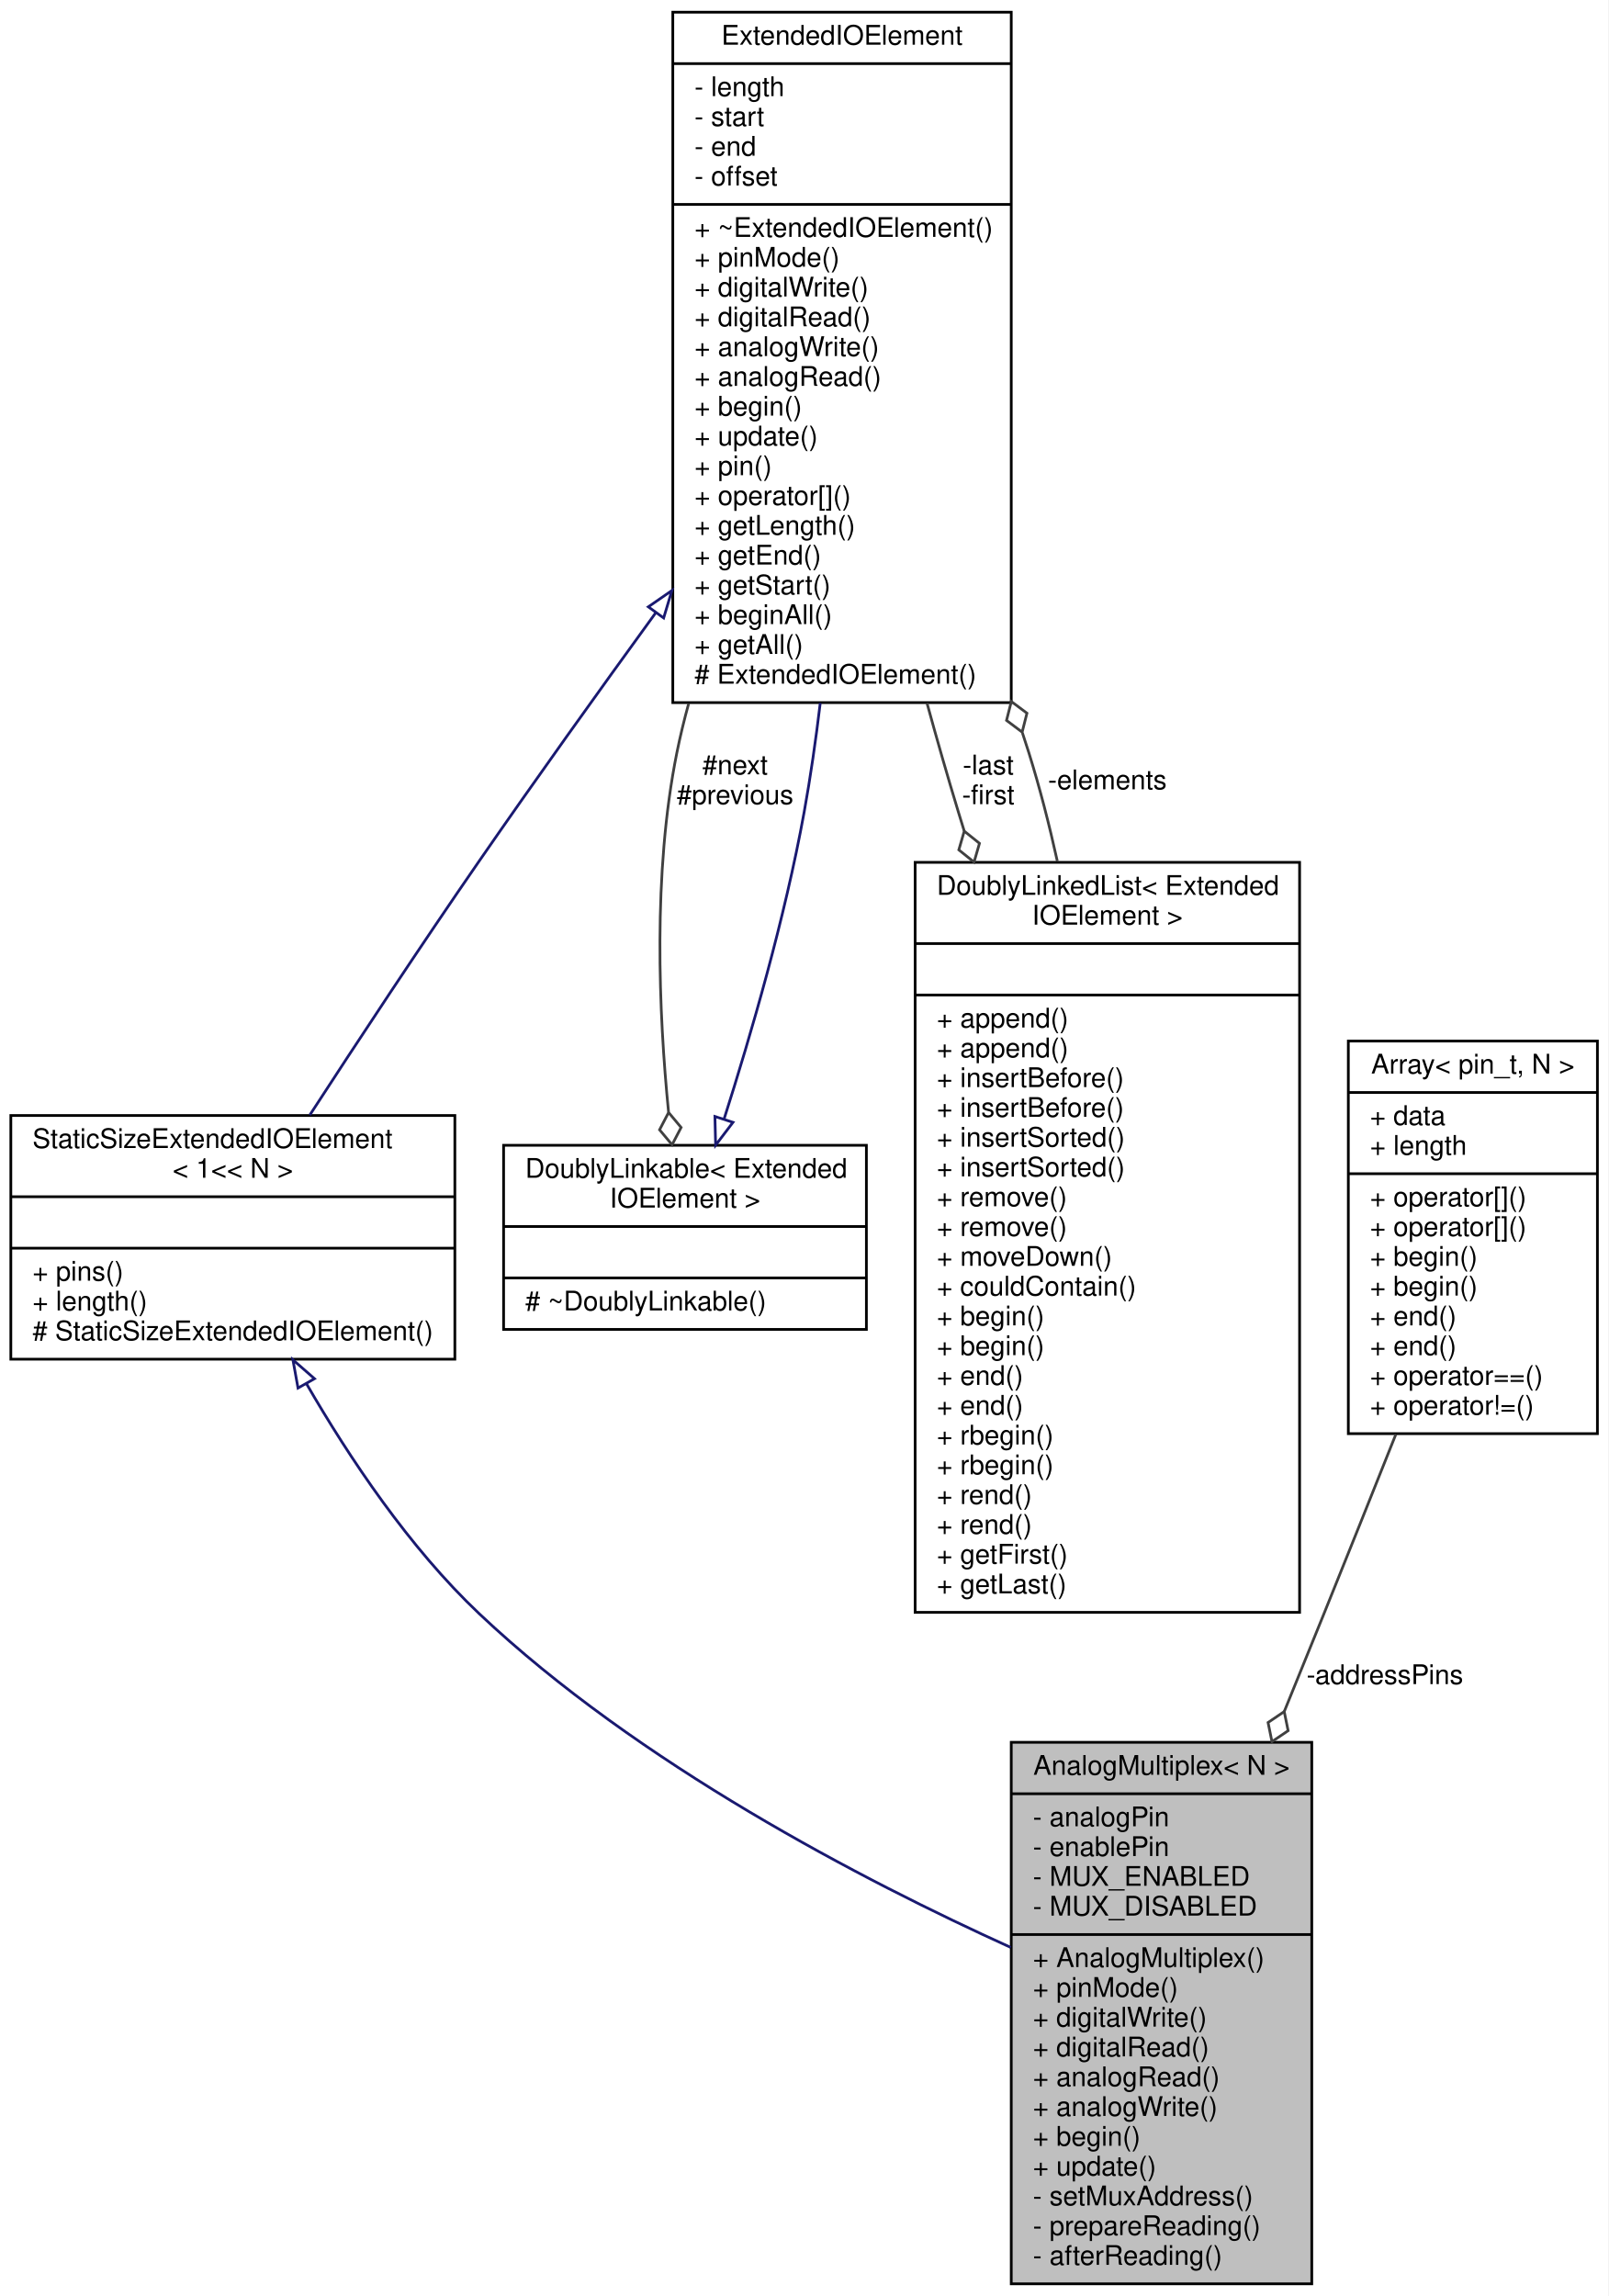
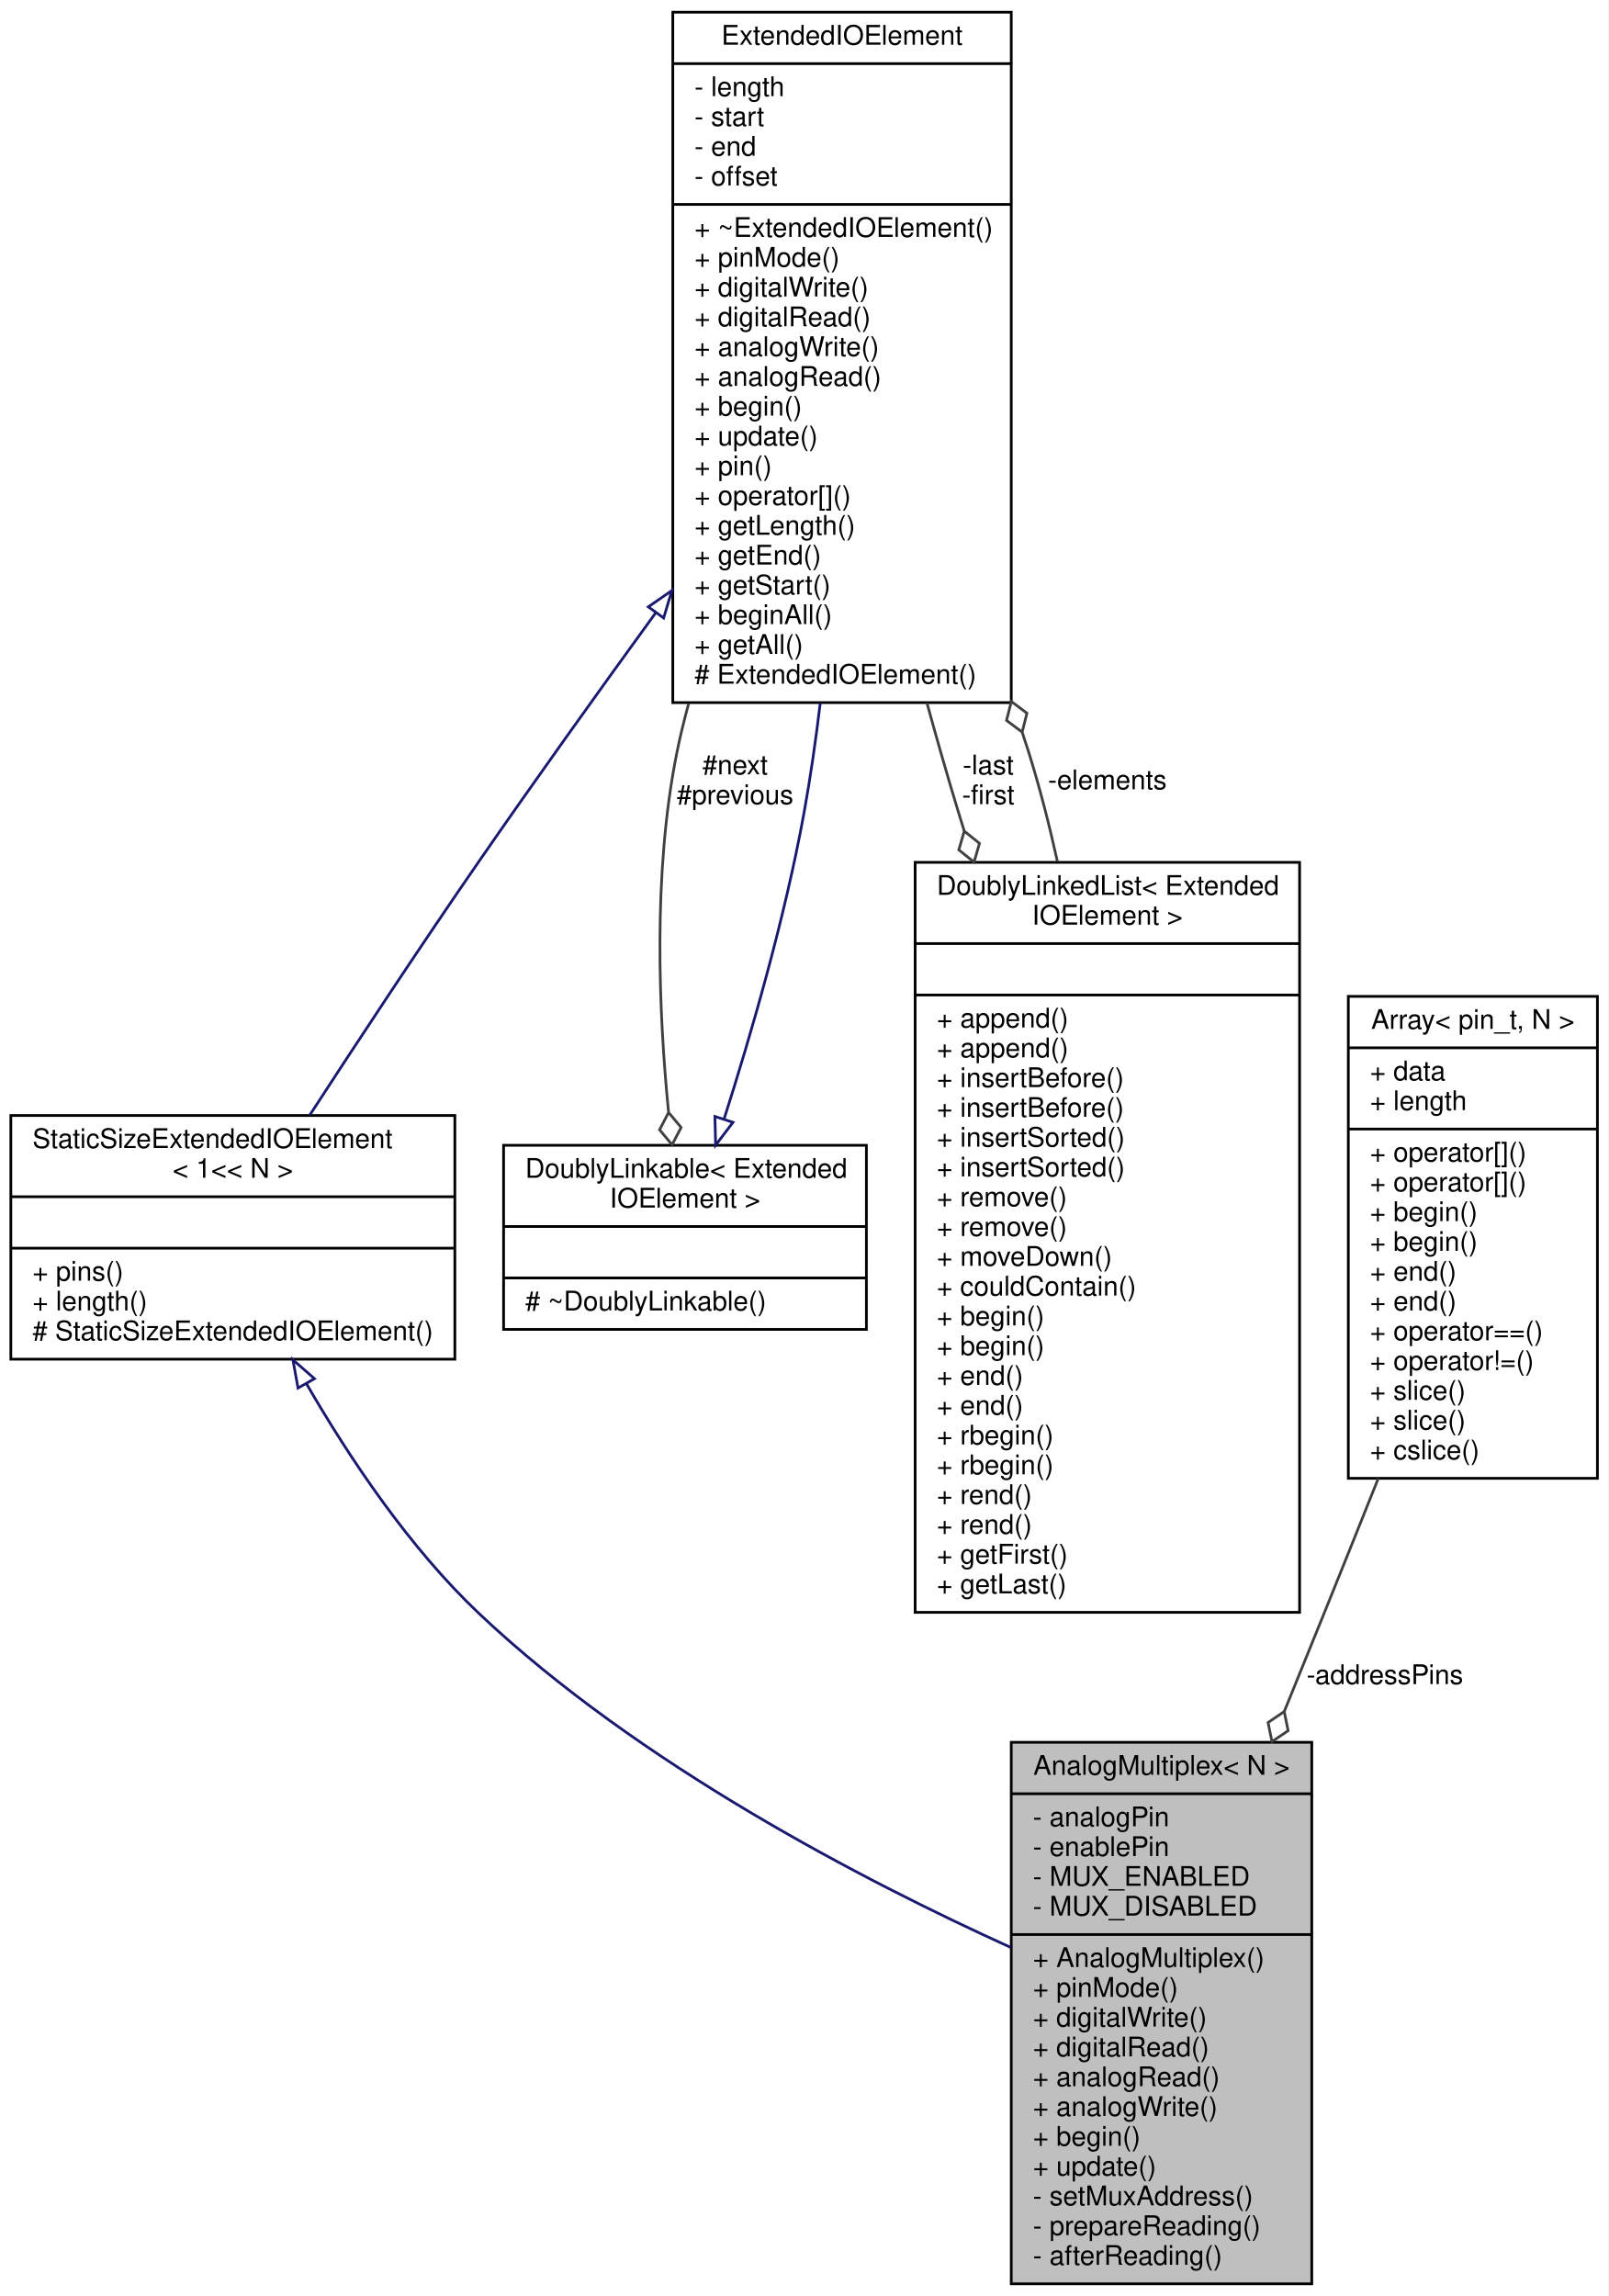
<svg xmlns="http://www.w3.org/2000/svg" xmlns:xlink="http://www.w3.org/1999/xlink" width="594pt" height="848pt" viewBox="0.00 0.00 594.00 848.00">
  <g id="graph0" class="graph" transform="scale(1 1) rotate(0) translate(4 844)">
    <polygon fill="white" stroke="none" points="-4,4 -4,-844 590,-844 590,4 -4,4" />
    <g id="node1" class="node">
      <g id="a_node1">
        <a xlink:title="A class for reading multiplexed analog inputs.">
          <polygon fill="#bfbfbf" stroke="black" points="369.5,-0.5 369.5,-200.5 480.5,-200.5 480.5,-0.5 369.5,-0.5" />
          <text text-anchor="middle" x="425" y="-188.5" font-family="Helvetica,sans-Serif" font-size="10.00">AnalogMultiplex&lt; N &gt;</text>
          <polyline fill="none" stroke="black" points="369.5,-181.5 480.5,-181.5 " />
          <text text-anchor="start" x="377.5" y="-169.5" font-family="Helvetica,sans-Serif" font-size="10.00">- analogPin</text>
          <text text-anchor="start" x="377.5" y="-158.5" font-family="Helvetica,sans-Serif" font-size="10.00">- enablePin</text>
          <text text-anchor="start" x="377.5" y="-147.5" font-family="Helvetica,sans-Serif" font-size="10.00">- MUX_ENABLED</text>
          <text text-anchor="start" x="377.5" y="-136.5" font-family="Helvetica,sans-Serif" font-size="10.00">- MUX_DISABLED</text>
          <polyline fill="none" stroke="black" points="369.5,-129.5 480.5,-129.5 " />
          <text text-anchor="start" x="377.5" y="-117.5" font-family="Helvetica,sans-Serif" font-size="10.00">+ AnalogMultiplex()</text>
          <text text-anchor="start" x="377.5" y="-106.5" font-family="Helvetica,sans-Serif" font-size="10.00">+ pinMode()</text>
          <text text-anchor="start" x="377.5" y="-95.5" font-family="Helvetica,sans-Serif" font-size="10.00">+ digitalWrite()</text>
          <text text-anchor="start" x="377.5" y="-84.5" font-family="Helvetica,sans-Serif" font-size="10.00">+ digitalRead()</text>
          <text text-anchor="start" x="377.5" y="-73.5" font-family="Helvetica,sans-Serif" font-size="10.00">+ analogRead()</text>
          <text text-anchor="start" x="377.5" y="-62.5" font-family="Helvetica,sans-Serif" font-size="10.00">+ analogWrite()</text>
          <text text-anchor="start" x="377.5" y="-51.5" font-family="Helvetica,sans-Serif" font-size="10.00">+ begin()</text>
          <text text-anchor="start" x="377.5" y="-40.5" font-family="Helvetica,sans-Serif" font-size="10.00">+ update()</text>
          <text text-anchor="start" x="377.5" y="-29.5" font-family="Helvetica,sans-Serif" font-size="10.00">- setMuxAddress()</text>
          <text text-anchor="start" x="377.5" y="-18.5" font-family="Helvetica,sans-Serif" font-size="10.00">- prepareReading()</text>
          <text text-anchor="start" x="377.5" y="-7.5" font-family="Helvetica,sans-Serif" font-size="10.00">- afterReading()</text>
        </a>
      </g>
    </g>
    <g id="node2" class="node">
      <g id="a_node2">
        <a xlink:href="../../d1/d13/classStaticSizeExtendedIOElement.html" target="_top" xlink:title=" ">
          <polygon fill="white" stroke="black" points="0,-342 0,-432 164,-432 164,-342 0,-342" />
          <text text-anchor="start" x="8" y="-420" font-family="Helvetica,sans-Serif" font-size="10.00">StaticSizeExtendedIOElement</text>
          <text text-anchor="middle" x="82" y="-409" font-family="Helvetica,sans-Serif" font-size="10.00">&lt; 1&lt;&lt; N &gt;</text>
          <polyline fill="none" stroke="black" points="0,-402 164,-402 " />
          <text text-anchor="middle" x="82" y="-390" font-family="Helvetica,sans-Serif" font-size="10.00"> </text>
          <polyline fill="none" stroke="black" points="0,-383 164,-383 " />
          <text text-anchor="start" x="8" y="-371" font-family="Helvetica,sans-Serif" font-size="10.00">+ pins()</text>
          <text text-anchor="start" x="8" y="-360" font-family="Helvetica,sans-Serif" font-size="10.00">+ length()</text>
          <text text-anchor="start" x="8" y="-349" font-family="Helvetica,sans-Serif" font-size="10.00"># StaticSizeExtendedIOElement()</text>
        </a>
      </g>
    </g>
    <g id="edge1" class="edge">
      <path fill="none" stroke="midnightblue" d="M109.151,-333.009C125.115,-305.383 147.217,-272.369 173,-248 231.569,-192.643 314.787,-149.467 369.322,-124.738" />
      <polygon fill="none" stroke="midnightblue" points="106.07,-331.346 104.186,-341.772 112.161,-334.797 106.07,-331.346" />
    </g>
    <g id="node3" class="node">
      <g id="a_node3">
        <a xlink:href="../../de/d4e/classExtendedIOElement.html" target="_top" xlink:title="An abstract base class for Extended Input/Output elements.">
          <polygon fill="white" stroke="black" points="244.5,-584.5 244.5,-839.5 369.5,-839.5 369.5,-584.5 244.5,-584.5" />
          <text text-anchor="middle" x="307" y="-827.5" font-family="Helvetica,sans-Serif" font-size="10.00">ExtendedIOElement</text>
          <polyline fill="none" stroke="black" points="244.5,-820.5 369.5,-820.5 " />
          <text text-anchor="start" x="252.5" y="-808.5" font-family="Helvetica,sans-Serif" font-size="10.00">- length</text>
          <text text-anchor="start" x="252.5" y="-797.5" font-family="Helvetica,sans-Serif" font-size="10.00">- start</text>
          <text text-anchor="start" x="252.5" y="-786.5" font-family="Helvetica,sans-Serif" font-size="10.00">- end</text>
          <text text-anchor="start" x="252.5" y="-775.5" font-family="Helvetica,sans-Serif" font-size="10.00">- offset</text>
          <polyline fill="none" stroke="black" points="244.5,-768.5 369.5,-768.5 " />
          <text text-anchor="start" x="252.5" y="-756.5" font-family="Helvetica,sans-Serif" font-size="10.00">+ ~ExtendedIOElement()</text>
          <text text-anchor="start" x="252.5" y="-745.5" font-family="Helvetica,sans-Serif" font-size="10.00">+ pinMode()</text>
          <text text-anchor="start" x="252.5" y="-734.5" font-family="Helvetica,sans-Serif" font-size="10.00">+ digitalWrite()</text>
          <text text-anchor="start" x="252.5" y="-723.5" font-family="Helvetica,sans-Serif" font-size="10.00">+ digitalRead()</text>
          <text text-anchor="start" x="252.5" y="-712.5" font-family="Helvetica,sans-Serif" font-size="10.00">+ analogWrite()</text>
          <text text-anchor="start" x="252.5" y="-701.5" font-family="Helvetica,sans-Serif" font-size="10.00">+ analogRead()</text>
          <text text-anchor="start" x="252.5" y="-690.5" font-family="Helvetica,sans-Serif" font-size="10.00">+ begin()</text>
          <text text-anchor="start" x="252.5" y="-679.5" font-family="Helvetica,sans-Serif" font-size="10.00">+ update()</text>
          <text text-anchor="start" x="252.5" y="-668.5" font-family="Helvetica,sans-Serif" font-size="10.00">+ pin()</text>
          <text text-anchor="start" x="252.5" y="-657.5" font-family="Helvetica,sans-Serif" font-size="10.00">+ operator[]()</text>
          <text text-anchor="start" x="252.5" y="-646.5" font-family="Helvetica,sans-Serif" font-size="10.00">+ getLength()</text>
          <text text-anchor="start" x="252.5" y="-635.5" font-family="Helvetica,sans-Serif" font-size="10.00">+ getEnd()</text>
          <text text-anchor="start" x="252.5" y="-624.5" font-family="Helvetica,sans-Serif" font-size="10.00">+ getStart()</text>
          <text text-anchor="start" x="252.5" y="-613.5" font-family="Helvetica,sans-Serif" font-size="10.00">+ beginAll()</text>
          <text text-anchor="start" x="252.5" y="-602.5" font-family="Helvetica,sans-Serif" font-size="10.00">+ getAll()</text>
          <text text-anchor="start" x="252.5" y="-591.5" font-family="Helvetica,sans-Serif" font-size="10.00"># ExtendedIOElement()</text>
        </a>
      </g>
    </g>
    <g id="edge2" class="edge">
      <path fill="none" stroke="midnightblue" d="M238.247,-617.759C217.052,-588.57 193.821,-556.116 173,-526 151.538,-494.958 128.114,-459.395 110.406,-432.145" />
      <polygon fill="none" stroke="midnightblue" points="235.455,-619.872 244.167,-625.901 241.117,-615.755 235.455,-619.872" />
    </g>
    <g id="node4" class="node">
      <g id="a_node4">
        <a xlink:href="../../d4/d23/classDoublyLinkable.html" target="_top" xlink:title=" ">
          <polygon fill="white" stroke="black" points="182,-353 182,-421 316,-421 316,-353 182,-353" />
          <text text-anchor="start" x="190" y="-409" font-family="Helvetica,sans-Serif" font-size="10.00">DoublyLinkable&lt; Extended</text>
          <text text-anchor="middle" x="249" y="-398" font-family="Helvetica,sans-Serif" font-size="10.00">IOElement &gt;</text>
          <polyline fill="none" stroke="black" points="182,-391 316,-391 " />
          <text text-anchor="middle" x="249" y="-379" font-family="Helvetica,sans-Serif" font-size="10.00"> </text>
          <polyline fill="none" stroke="black" points="182,-372 316,-372 " />
          <text text-anchor="start" x="190" y="-360" font-family="Helvetica,sans-Serif" font-size="10.00"># ~DoublyLinkable()</text>
        </a>
      </g>
    </g>
    <g id="edge4" class="edge">
      <path fill="none" stroke="#404040" d="M250.364,-584.197C248.688,-578.108 247.215,-572.023 246,-566 237.032,-521.554 239.327,-469.594 242.922,-433.327" />
      <polygon fill="none" stroke="#404040" points="242.944,-433.123 239.611,-426.728 244.232,-421.192 247.565,-427.587 242.944,-433.123" />
      <text text-anchor="middle" x="267.5" y="-558" font-family="Helvetica,sans-Serif" font-size="10.00"> #next</text>
      <text text-anchor="middle" x="267.5" y="-547" font-family="Helvetica,sans-Serif" font-size="10.00">#previous</text>
    </g>
    <g id="node5" class="node">
      <g id="a_node5">
        <a xlink:href="../../dd/d16/classDoublyLinkedList.html" target="_top" xlink:title=" ">
          <polygon fill="white" stroke="black" points="334,-248.5 334,-525.5 476,-525.5 476,-248.5 334,-248.5" />
          <text text-anchor="start" x="342" y="-513.5" font-family="Helvetica,sans-Serif" font-size="10.00">DoublyLinkedList&lt; Extended</text>
          <text text-anchor="middle" x="405" y="-502.5" font-family="Helvetica,sans-Serif" font-size="10.00">IOElement &gt;</text>
          <polyline fill="none" stroke="black" points="334,-495.5 476,-495.5 " />
          <text text-anchor="middle" x="405" y="-483.5" font-family="Helvetica,sans-Serif" font-size="10.00"> </text>
          <polyline fill="none" stroke="black" points="334,-476.5 476,-476.5 " />
          <text text-anchor="start" x="342" y="-464.5" font-family="Helvetica,sans-Serif" font-size="10.00">+ append()</text>
          <text text-anchor="start" x="342" y="-453.5" font-family="Helvetica,sans-Serif" font-size="10.00">+ append()</text>
          <text text-anchor="start" x="342" y="-442.5" font-family="Helvetica,sans-Serif" font-size="10.00">+ insertBefore()</text>
          <text text-anchor="start" x="342" y="-431.5" font-family="Helvetica,sans-Serif" font-size="10.00">+ insertBefore()</text>
          <text text-anchor="start" x="342" y="-420.5" font-family="Helvetica,sans-Serif" font-size="10.00">+ insertSorted()</text>
          <text text-anchor="start" x="342" y="-409.5" font-family="Helvetica,sans-Serif" font-size="10.00">+ insertSorted()</text>
          <text text-anchor="start" x="342" y="-398.5" font-family="Helvetica,sans-Serif" font-size="10.00">+ remove()</text>
          <text text-anchor="start" x="342" y="-387.5" font-family="Helvetica,sans-Serif" font-size="10.00">+ remove()</text>
          <text text-anchor="start" x="342" y="-376.5" font-family="Helvetica,sans-Serif" font-size="10.00">+ moveDown()</text>
          <text text-anchor="start" x="342" y="-365.5" font-family="Helvetica,sans-Serif" font-size="10.00">+ couldContain()</text>
          <text text-anchor="start" x="342" y="-354.5" font-family="Helvetica,sans-Serif" font-size="10.00">+ begin()</text>
          <text text-anchor="start" x="342" y="-343.5" font-family="Helvetica,sans-Serif" font-size="10.00">+ begin()</text>
          <text text-anchor="start" x="342" y="-332.5" font-family="Helvetica,sans-Serif" font-size="10.00">+ end()</text>
          <text text-anchor="start" x="342" y="-321.5" font-family="Helvetica,sans-Serif" font-size="10.00">+ end()</text>
          <text text-anchor="start" x="342" y="-310.5" font-family="Helvetica,sans-Serif" font-size="10.00">+ rbegin()</text>
          <text text-anchor="start" x="342" y="-299.5" font-family="Helvetica,sans-Serif" font-size="10.00">+ rbegin()</text>
          <text text-anchor="start" x="342" y="-288.5" font-family="Helvetica,sans-Serif" font-size="10.00">+ rend()</text>
          <text text-anchor="start" x="342" y="-277.5" font-family="Helvetica,sans-Serif" font-size="10.00">+ rend()</text>
          <text text-anchor="start" x="342" y="-266.5" font-family="Helvetica,sans-Serif" font-size="10.00">+ getFirst()</text>
          <text text-anchor="start" x="342" y="-255.5" font-family="Helvetica,sans-Serif" font-size="10.00">+ getLast()</text>
        </a>
      </g>
    </g>
    <g id="edge6" class="edge">
      <path fill="none" stroke="#404040" d="M338.362,-584.384C342.118,-570.707 346.033,-557.032 350,-544 350.69,-541.734 351.392,-539.451 352.106,-537.156" />
      <polygon fill="none" stroke="#404040" points="352.144,-537.035 350.138,-530.108 355.76,-525.592 357.766,-532.519 352.144,-537.035" />
      <text text-anchor="middle" x="361" y="-558" font-family="Helvetica,sans-Serif" font-size="10.00"> -last</text>
      <text text-anchor="middle" x="361" y="-547" font-family="Helvetica,sans-Serif" font-size="10.00">-first</text>
    </g>
    <g id="edge3" class="edge">
      <path fill="none" stroke="midnightblue" d="M263.426,-430.678C273.338,-461.744 285.937,-505.023 293,-544 295.361,-557.026 297.324,-570.697 298.958,-584.372" />
      <polygon fill="none" stroke="midnightblue" points="266.718,-429.481 260.313,-421.041 260.057,-431.633 266.718,-429.481" />
    </g>
    <g id="edge5" class="edge">
      <path fill="none" stroke="#404040" d="M386.518,-525.932C383.499,-539.594 380.015,-553.149 376,-566 375.237,-568.443 374.44,-570.897 373.612,-573.358" />
      <polygon fill="none" stroke="#404040" points="373.526,-573.601 375.298,-580.591 369.528,-584.915 367.756,-577.925 373.526,-573.601" />
      <text text-anchor="middle" x="405" y="-552.5" font-family="Helvetica,sans-Serif" font-size="10.00"> -elements</text>
    </g>
    <g id="node6" class="node">
      <g id="a_node6">
        <a xlink:href="../../d7/d6a/structArray.html" target="_top" xlink:title=" ">
-           <polygon fill="white" stroke="black" points="494,-314.5 494,-459.5 586,-459.5 586,-314.5 494,-314.5" />
-           <text text-anchor="middle" x="540" y="-447.5" font-family="Helvetica,sans-Serif" font-size="10.00">Array&lt; pin_t, N &gt;</text>
-           <polyline fill="none" stroke="black" points="494,-440.5 586,-440.5 " />
-           <text text-anchor="start" x="502" y="-428.5" font-family="Helvetica,sans-Serif" font-size="10.00">+ data</text>
-           <text text-anchor="start" x="502" y="-417.5" font-family="Helvetica,sans-Serif" font-size="10.00">+ length</text>
-           <polyline fill="none" stroke="black" points="494,-410.5 586,-410.5 " />
-           <text text-anchor="start" x="502" y="-398.5" font-family="Helvetica,sans-Serif" font-size="10.00">+ operator[]()</text>
-           <text text-anchor="start" x="502" y="-387.5" font-family="Helvetica,sans-Serif" font-size="10.00">+ operator[]()</text>
-           <text text-anchor="start" x="502" y="-376.5" font-family="Helvetica,sans-Serif" font-size="10.00">+ begin()</text>
-           <text text-anchor="start" x="502" y="-365.5" font-family="Helvetica,sans-Serif" font-size="10.00">+ begin()</text>
-           <text text-anchor="start" x="502" y="-354.5" font-family="Helvetica,sans-Serif" font-size="10.00">+ end()</text>
-           <text text-anchor="start" x="502" y="-343.5" font-family="Helvetica,sans-Serif" font-size="10.00">+ end()</text>
-           <text text-anchor="start" x="502" y="-332.5" font-family="Helvetica,sans-Serif" font-size="10.00">+ operator==()</text>
-           <text text-anchor="start" x="502" y="-321.5" font-family="Helvetica,sans-Serif" font-size="10.00">+ operator!=()</text>
+           <polygon fill="white" stroke="black" points="494,-298 494,-476 586,-476 586,-298 494,-298" />
+           <text text-anchor="middle" x="540" y="-464" font-family="Helvetica,sans-Serif" font-size="10.00">Array&lt; pin_t, N &gt;</text>
+           <polyline fill="none" stroke="black" points="494,-457 586,-457 " />
+           <text text-anchor="start" x="502" y="-445" font-family="Helvetica,sans-Serif" font-size="10.00">+ data</text>
+           <text text-anchor="start" x="502" y="-434" font-family="Helvetica,sans-Serif" font-size="10.00">+ length</text>
+           <polyline fill="none" stroke="black" points="494,-427 586,-427 " />
+           <text text-anchor="start" x="502" y="-415" font-family="Helvetica,sans-Serif" font-size="10.00">+ operator[]()</text>
+           <text text-anchor="start" x="502" y="-404" font-family="Helvetica,sans-Serif" font-size="10.00">+ operator[]()</text>
+           <text text-anchor="start" x="502" y="-393" font-family="Helvetica,sans-Serif" font-size="10.00">+ begin()</text>
+           <text text-anchor="start" x="502" y="-382" font-family="Helvetica,sans-Serif" font-size="10.00">+ begin()</text>
+           <text text-anchor="start" x="502" y="-371" font-family="Helvetica,sans-Serif" font-size="10.00">+ end()</text>
+           <text text-anchor="start" x="502" y="-360" font-family="Helvetica,sans-Serif" font-size="10.00">+ end()</text>
+           <text text-anchor="start" x="502" y="-349" font-family="Helvetica,sans-Serif" font-size="10.00">+ operator==()</text>
+           <text text-anchor="start" x="502" y="-338" font-family="Helvetica,sans-Serif" font-size="10.00">+ operator!=()</text>
+           <text text-anchor="start" x="502" y="-327" font-family="Helvetica,sans-Serif" font-size="10.00">+ slice()</text>
+           <text text-anchor="start" x="502" y="-316" font-family="Helvetica,sans-Serif" font-size="10.00">+ slice()</text>
+           <text text-anchor="start" x="502" y="-305" font-family="Helvetica,sans-Serif" font-size="10.00">+ cslice()</text>
        </a>
      </g>
    </g>
    <g id="edge7" class="edge">
-       <path fill="none" stroke="#404040" d="M511.582,-314.324C503.075,-292.967 493.696,-269.522 485,-248 480.27,-236.294 475.306,-224.071 470.343,-211.895" />
+       <path fill="none" stroke="#404040" d="M505.063,-297.977C498.428,-281.365 491.522,-264.141 485,-248 480.27,-236.294 475.306,-224.071 470.343,-211.895" />
      <polygon fill="none" stroke="#404040" points="470.326,-211.853 464.356,-207.808 465.793,-200.742 471.764,-204.787 470.326,-211.853" />
      <text text-anchor="middle" x="507.5" y="-222" font-family="Helvetica,sans-Serif" font-size="10.00"> -addressPins</text>
    </g>
  </g>
</svg>
